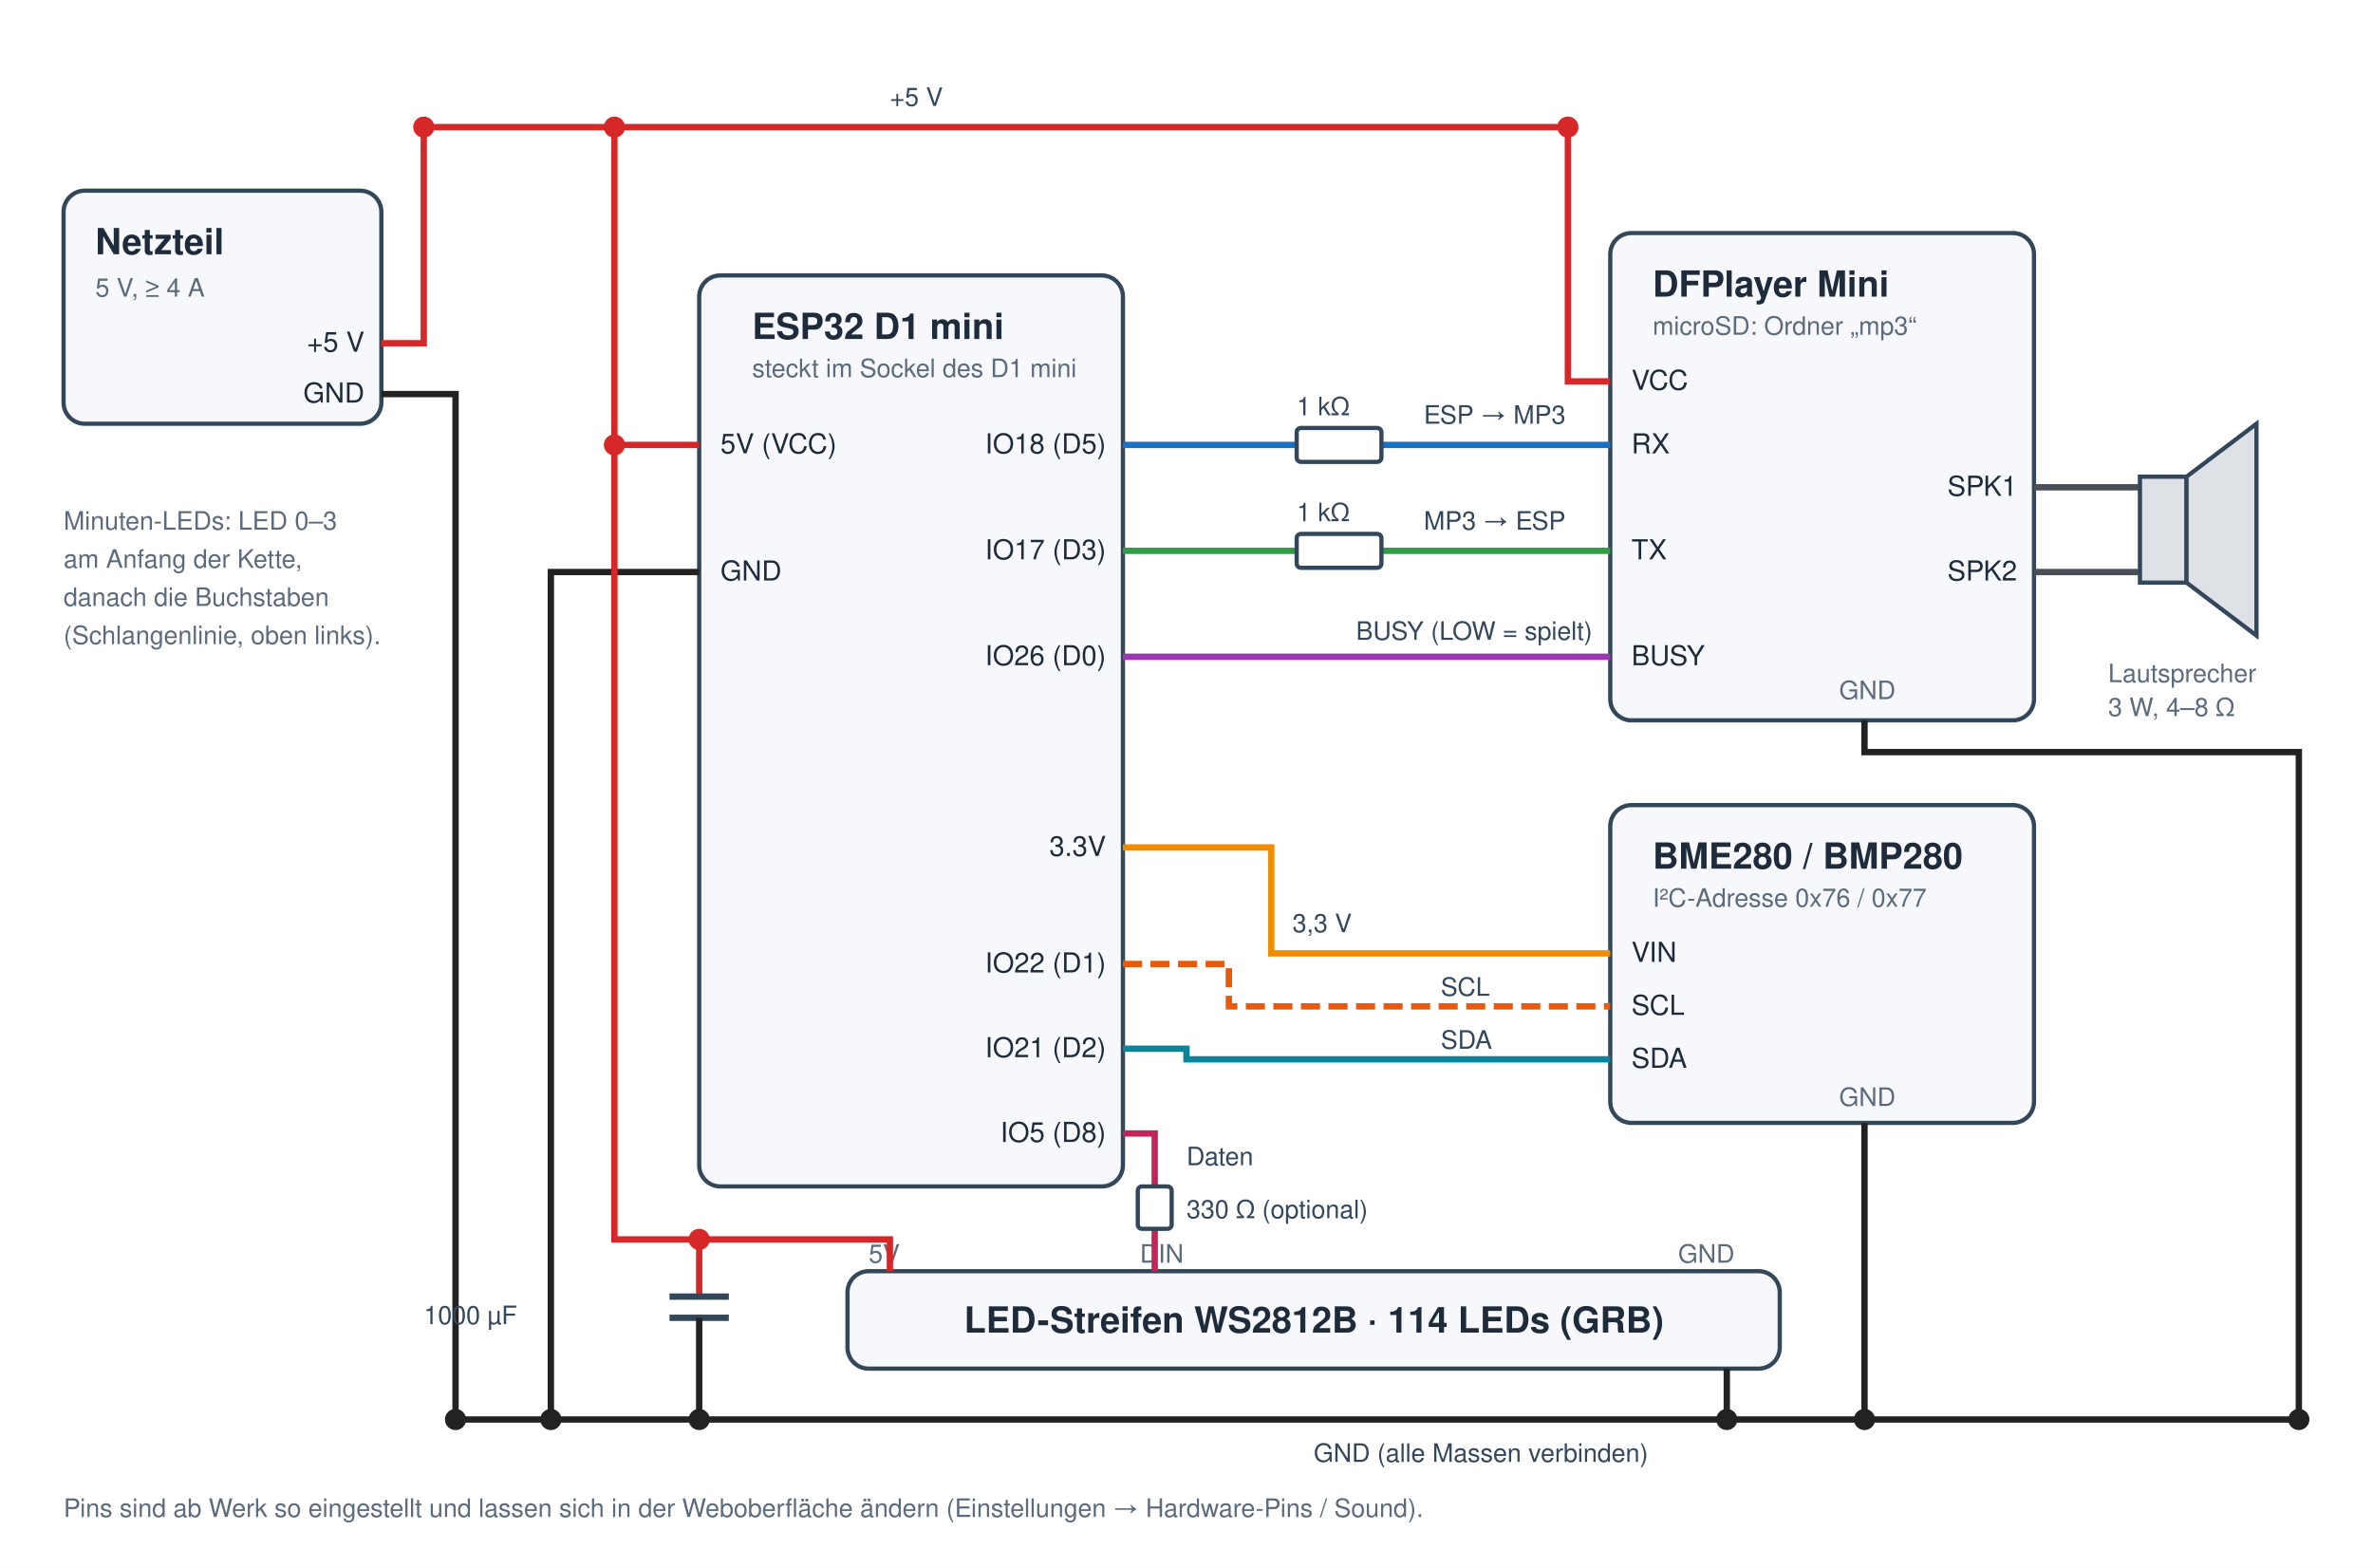
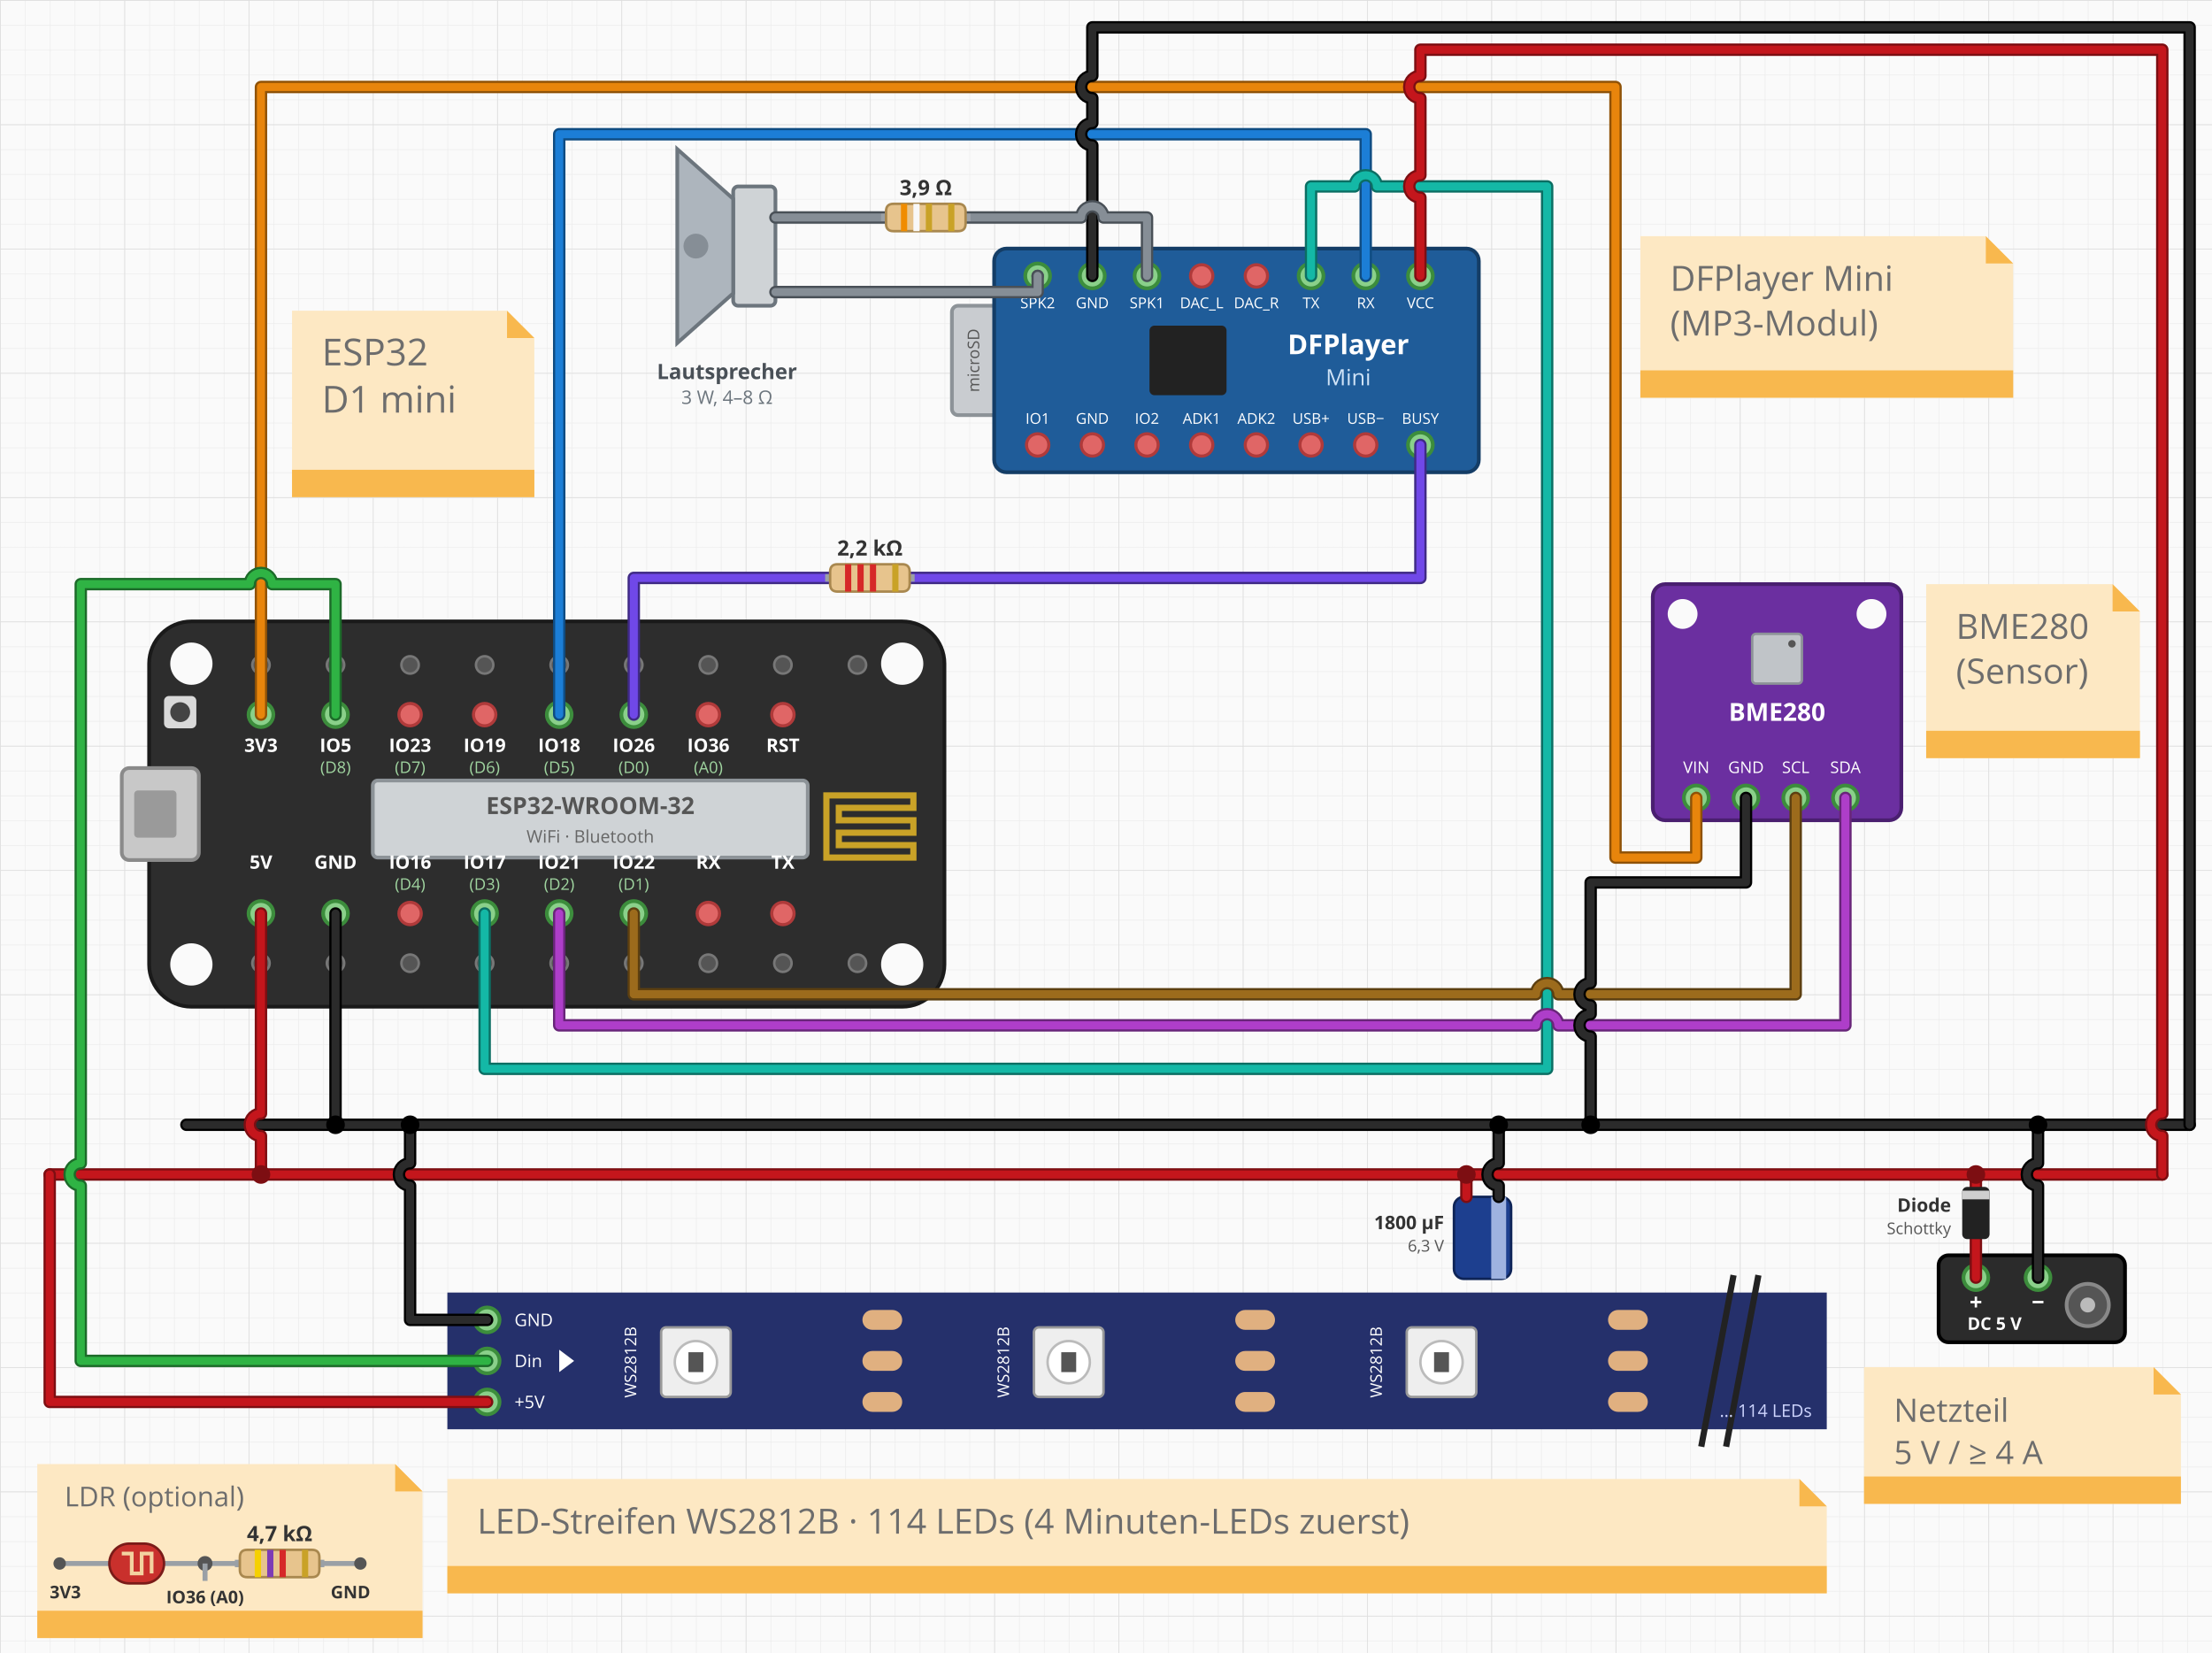
- <svg xmlns="http://www.w3.org/2000/svg" viewBox="0 0 1120 740" width="1120" height="740" font-family="Helvetica, Arial, sans-serif">
+ <svg xmlns="http://www.w3.org/2000/svg" width="1780" height="1330" viewBox="0 0 1780 1330">
  <defs>
-     <style>
-       .box { fill: #f6f8fb; stroke: #33475b; stroke-width: 2; rx: 10; }
-       .title { font-size: 17px; font-weight: bold; fill: #1d2b3a; }
-       .sub { font-size: 12px; fill: #5b6b7c; }
-       .pin { font-size: 13px; fill: #1d2b3a; }
-       .pinR { font-size: 13px; fill: #1d2b3a; text-anchor: end; }
-       .lbl { font-size: 12px; fill: #33475b; }
-       .w5v { stroke: #d62828; stroke-width: 3; fill: none; }
-       .w3v { stroke: #f08c00; stroke-width: 3; fill: none; }
-       .wgnd { stroke: #222; stroke-width: 3; fill: none; }
-       .wtx { stroke: #1971c2; stroke-width: 3; fill: none; }
-       .wrx { stroke: #2f9e44; stroke-width: 3; fill: none; }
-       .wbusy { stroke: #9c36b5; stroke-width: 3; fill: none; }
-       .wscl { stroke: #e8590c; stroke-width: 3; fill: none; stroke-dasharray: 9 4; }
-       .wsda { stroke: #0c8599; stroke-width: 3; fill: none; }
-       .wled { stroke: #c2255c; stroke-width: 3; fill: none; }
-       .wspk { stroke: #495057; stroke-width: 3; fill: none; }
-       .res { fill: #fff; stroke: #33475b; stroke-width: 2; }
-       .dot { fill: #222; }
-       .dot5 { fill: #d62828; }
-     </style>
+     <pattern id="g" width="20" height="20" patternUnits="userSpaceOnUse">
+       <path d="M20 0H0V20" fill="none" stroke="#ececec" stroke-width="1" />
+     </pattern>
+     <pattern id="G" width="100" height="100" patternUnits="userSpaceOnUse">
+       <rect width="100" height="100" fill="url(#g)" />
+       <path d="M100 0H0V100" fill="none" stroke="#dedede" stroke-width="1.2" />
+     </pattern>
  </defs>
-   <rect x="0" y="0" width="1120" height="740" fill="#ffffff" />
-   <path class="w5v" d="M200 60 H740" />
-   <text class="lbl" x="420" y="50" fill="#d62828">+5 V</text>
-   <path class="wgnd" d="M215 670 H1085" />
-   <text class="lbl" x="620" y="690">GND (alle Massen verbinden)</text>
-   <rect class="box" x="30" y="90" width="150" height="110" />
-   <text class="title" x="45" y="120">Netzteil</text>
-   <text class="sub" x="45" y="140">5 V, ≥ 4 A</text>
-   <text class="pinR" x="172" y="166">+5 V</text>
-   <text class="pinR" x="172" y="190">GND</text>
-   <path class="w5v" d="M180 162 H200 V60" />
-   <path class="wgnd" d="M180 186 H215 V670" />
-   <circle class="dot5" cx="200" cy="60" r="5" />
-   <circle class="dot" cx="215" cy="670" r="5" />
-   <rect class="box" x="330" y="130" width="200" height="430" />
-   <text class="title" x="355" y="160">ESP32 D1 mini</text>
-   <text class="sub" x="355" y="178">steckt im Sockel des D1 mini</text>
-   <text class="pin" x="340" y="214">5V (VCC)</text>
-   <text class="pin" x="340" y="274">GND</text>
-   <text class="pinR" x="522" y="214">IO18 (D5)</text>
-   <text class="pinR" x="522" y="264">IO17 (D3)</text>
-   <text class="pinR" x="522" y="314">IO26 (D0)</text>
-   <text class="pinR" x="522" y="404">3.3V</text>
-   <text class="pinR" x="522" y="459">IO22 (D1)</text>
-   <text class="pinR" x="522" y="499">IO21 (D2)</text>
-   <text class="pinR" x="522" y="539">IO5 (D8)</text>
-   <path class="w5v" d="M330 210 H290 V60" />
-   <circle class="dot5" cx="290" cy="60" r="5" />
-   <path class="wgnd" d="M330 270 H260 V670" />
-   <circle class="dot" cx="260" cy="670" r="5" />
-   <rect class="box" x="760" y="110" width="200" height="230" />
-   <text class="title" x="780" y="140">DFPlayer Mini</text>
-   <text class="sub" x="780" y="158">microSD: Ordner „mp3“</text>
-   <text class="pin" x="770" y="184">VCC</text>
-   <text class="pin" x="770" y="214">RX</text>
-   <text class="pin" x="770" y="264">TX</text>
-   <text class="pin" x="770" y="314">BUSY</text>
-   <text class="pinR" x="952" y="234">SPK1</text>
-   <text class="pinR" x="952" y="274">SPK2</text>
-   <text class="sub" x="868" y="330">GND</text>
-   <path class="w5v" d="M760 180 H740 V60" />
-   <circle class="dot5" cx="740" cy="60" r="5" />
-   <path class="wgnd" d="M880 340 V355 H1085 V670" />
-   <circle class="dot" cx="1085" cy="670" r="5" />
-   <path class="wtx" d="M530 210 H612 M652 210 H760" />
-   <rect class="res" x="612" y="202" width="40" height="16" rx="2" />
-   <text class="lbl" x="612" y="196">1 kΩ</text>
-   <text class="lbl" x="672" y="200" fill="#1971c2">ESP → MP3</text>
-   <path class="wrx" d="M760 260 H652 M612 260 H530" />
-   <rect class="res" x="612" y="252" width="40" height="16" rx="2" />
-   <text class="lbl" x="612" y="246">1 kΩ</text>
-   <text class="lbl" x="672" y="250" fill="#2f9e44">MP3 → ESP</text>
-   <path class="wbusy" d="M760 310 H530" />
-   <text class="lbl" x="640" y="302" fill="#9c36b5">BUSY (LOW = spielt)</text>
-   <path class="wspk" d="M960 230 H1010 M960 270 H1010" />
-   <rect x="1010" y="225" width="22" height="50" fill="#dee2e6" stroke="#33475b" stroke-width="2" />
-   <path d="M1032 225 L1065 200 V300 L1032 275 Z" fill="#dee2e6" stroke="#33475b" stroke-width="2" />
-   <text class="sub" x="995" y="322">Lautsprecher</text>
-   <text class="sub" x="995" y="338">3 W, 4–8 Ω</text>
-   <rect class="box" x="760" y="380" width="200" height="150" />
-   <text class="title" x="780" y="410">BME280 / BMP280</text>
-   <text class="sub" x="780" y="428">I²C-Adresse 0x76 / 0x77</text>
-   <text class="pin" x="770" y="454">VIN</text>
-   <text class="pin" x="770" y="479">SCL</text>
-   <text class="pin" x="770" y="504">SDA</text>
-   <text class="sub" x="868" y="522">GND</text>
-   <path class="w3v" d="M530 400 H600 V450 H760" />
-   <text class="lbl" x="610" y="440" fill="#f08c00">3,3 V</text>
-   <path class="wscl" d="M530 455 H580 V475 H760" />
-   <text class="lbl" x="680" y="470" fill="#e8590c">SCL</text>
-   <path class="wsda" d="M530 495 H560 V500 H760" />
-   <text class="lbl" x="680" y="495" fill="#0c8599">SDA</text>
-   <path class="wgnd" d="M880 530 V670" />
-   <circle class="dot" cx="880" cy="670" r="5" />
-   <rect class="box" x="400" y="600" width="440" height="46" />
-   <text class="title" x="455" y="629">LED-Streifen WS2812B · 114 LEDs (GRB)</text>
-   <text class="sub" x="410" y="596">5V</text>
-   <text class="sub" x="538" y="596">DIN</text>
-   <text class="sub" x="792" y="596">GND</text>
-   <path class="w5v" d="M290 210 V585 H420 V600" />
-   <circle class="dot5" cx="290" cy="210" r="5" />
-   <path class="wled" d="M530 535 H545 V560 M545 580 V600" />
-   <rect class="res" x="537" y="560" width="16" height="20" rx="2" />
-   <text class="lbl" x="560" y="575" fill="#c2255c">330 Ω (optional)</text>
-   <text class="lbl" x="560" y="550" fill="#c2255c">Daten</text>
-   <path class="wgnd" d="M815 646 V670" />
-   <circle class="dot" cx="815" cy="670" r="5" />
-   <path class="w5v" d="M330 585 V612" />
-   <path d="M316 612 H344 M316 622 H344" stroke="#33475b" stroke-width="3" />
-   <path class="wgnd" d="M330 622 V670" />
-   <circle class="dot5" cx="330" cy="585" r="5" />
-   <circle class="dot" cx="330" cy="670" r="5" />
-   <text class="lbl" x="200" y="625">1000 µF</text>
-   <text class="sub" x="30" y="250">Minuten-LEDs: LED 0–3</text>
-   <text class="sub" x="30" y="268">am Anfang der Kette,</text>
-   <text class="sub" x="30" y="286">danach die Buchstaben</text>
-   <text class="sub" x="30" y="304">(Schlangenlinie, oben links).</text>
-   <text class="sub" x="30" y="716">Pins sind ab Werk so eingestellt und lassen sich in der Weboberfläche ändern (Einstellungen → Hardware-Pins / Sound).</text>
+   <rect width="1780" height="1330" fill="#fafafa" />
+   <rect width="1780" height="1330" fill="url(#G)" />
+   <path d="M235 250 H408 L430 272 V400 H235 Z" fill="#fde8c3" />
+   <rect x="235" y="378" width="195" height="22" fill="#f8b84e" />
+   <path d="M408 250 V272 H430 Z" fill="#f8b84e" />
+   <text x="259" y="294" font-family="'Droid Sans', 'Open Sans', 'Segoe UI', Helvetica, Arial, sans-serif" font-size="30" fill="#6d6d6d" text-anchor="start" font-weight="normal">ESP32</text>
+   <text x="259" y="332" font-family="'Droid Sans', 'Open Sans', 'Segoe UI', Helvetica, Arial, sans-serif" font-size="30" fill="#6d6d6d" text-anchor="start" font-weight="normal">D1 mini</text>
+   <path d="M1320 190 H1598 L1620 212 V320 H1320 Z" fill="#fde8c3" />
+   <rect x="1320" y="298" width="300" height="22" fill="#f8b84e" />
+   <path d="M1598 190 V212 H1620 Z" fill="#f8b84e" />
+   <text x="1344" y="234" font-family="'Droid Sans', 'Open Sans', 'Segoe UI', Helvetica, Arial, sans-serif" font-size="28" fill="#6d6d6d" text-anchor="start" font-weight="normal">DFPlayer Mini</text>
+   <text x="1344" y="270" font-family="'Droid Sans', 'Open Sans', 'Segoe UI', Helvetica, Arial, sans-serif" font-size="28" fill="#6d6d6d" text-anchor="start" font-weight="normal">(MP3-Modul)</text>
+   <path d="M1550 470 H1700 L1722 492 V610 H1550 Z" fill="#fde8c3" />
+   <rect x="1550" y="588" width="172" height="22" fill="#f8b84e" />
+   <path d="M1700 470 V492 H1722 Z" fill="#f8b84e" />
+   <text x="1574" y="514" font-family="'Droid Sans', 'Open Sans', 'Segoe UI', Helvetica, Arial, sans-serif" font-size="28" fill="#6d6d6d" text-anchor="start" font-weight="normal">BME280</text>
+   <text x="1574" y="550" font-family="'Droid Sans', 'Open Sans', 'Segoe UI', Helvetica, Arial, sans-serif" font-size="28" fill="#6d6d6d" text-anchor="start" font-weight="normal">(Sensor)</text>
+   <path d="M360 1190 H1448 L1470 1212 V1282 H360 Z" fill="#fde8c3" />
+   <rect x="360" y="1260" width="1110" height="22" fill="#f8b84e" />
+   <path d="M1448 1190 V1212 H1470 Z" fill="#f8b84e" />
+   <text x="384" y="1234" font-family="'Droid Sans', 'Open Sans', 'Segoe UI', Helvetica, Arial, sans-serif" font-size="28" fill="#6d6d6d" text-anchor="start" font-weight="normal">LED-Streifen WS2812B · 114 LEDs (4 Minuten-LEDs zuerst)</text>
+   <path d="M1500 1100 H1733 L1755 1122 V1210 H1500 Z" fill="#fde8c3" />
+   <rect x="1500" y="1188" width="255" height="22" fill="#f8b84e" />
+   <path d="M1733 1100 V1122 H1755 Z" fill="#f8b84e" />
+   <text x="1524" y="1144" font-family="'Droid Sans', 'Open Sans', 'Segoe UI', Helvetica, Arial, sans-serif" font-size="26" fill="#6d6d6d" text-anchor="start" font-weight="normal">Netzteil</text>
+   <text x="1524" y="1178" font-family="'Droid Sans', 'Open Sans', 'Segoe UI', Helvetica, Arial, sans-serif" font-size="26" fill="#6d6d6d" text-anchor="start" font-weight="normal">5 V / ≥ 4 A</text>
+   <rect x="120" y="500" width="640" height="310" rx="34" fill="#2d2d2d" stroke="#1a1a1a" stroke-width="3" />
+   <circle cx="154" cy="534" r="17" fill="#fafafa" />
+   <circle cx="154" cy="776" r="17" fill="#fafafa" />
+   <circle cx="726" cy="534" r="17" fill="#fafafa" />
+   <circle cx="726" cy="776" r="17" fill="#fafafa" />
+   <rect x="98" y="618" width="62" height="74" rx="6" fill="#c8c8c8" stroke="#8a8a8a" stroke-width="3" />
+   <rect x="108" y="636" width="34" height="38" rx="3" fill="#9a9a9a" />
+   <rect x="132" y="560" width="26" height="26" rx="4" fill="#d9d9d9" />
+   <circle cx="145" cy="573" r="8" fill="#444" />
+   <rect x="300" y="628" width="350" height="62" rx="4" fill="#cfd3d6" stroke="#8d9398" stroke-width="3" />
+   <text x="475" y="655" font-family="'Droid Sans', 'Open Sans', 'Segoe UI', Helvetica, Arial, sans-serif" font-size="19" fill="#555" text-anchor="middle" font-weight="bold">ESP32-WROOM-32</text>
+   <text x="475" y="678" font-family="'Droid Sans', 'Open Sans', 'Segoe UI', Helvetica, Arial, sans-serif" font-size="14" fill="#666" text-anchor="middle" font-weight="normal">WiFi · Bluetooth</text>
+   <path d="M665 640 h70 v10 h-60 v10 h60 v10 h-60 v10 h60 v10 h-70 z" fill="none" stroke="#c9a227" stroke-width="5" />
+   <circle cx="210" cy="535" r="7" fill="#555" stroke="#777" stroke-width="2" />
+   <circle cx="210" cy="775" r="7" fill="#555" stroke="#777" stroke-width="2" />
+   <circle cx="270" cy="535" r="7" fill="#555" stroke="#777" stroke-width="2" />
+   <circle cx="270" cy="775" r="7" fill="#555" stroke="#777" stroke-width="2" />
+   <circle cx="330" cy="535" r="7" fill="#555" stroke="#777" stroke-width="2" />
+   <circle cx="330" cy="775" r="7" fill="#555" stroke="#777" stroke-width="2" />
+   <circle cx="390" cy="535" r="7" fill="#555" stroke="#777" stroke-width="2" />
+   <circle cx="390" cy="775" r="7" fill="#555" stroke="#777" stroke-width="2" />
+   <circle cx="450" cy="535" r="7" fill="#555" stroke="#777" stroke-width="2" />
+   <circle cx="450" cy="775" r="7" fill="#555" stroke="#777" stroke-width="2" />
+   <circle cx="510" cy="535" r="7" fill="#555" stroke="#777" stroke-width="2" />
+   <circle cx="510" cy="775" r="7" fill="#555" stroke="#777" stroke-width="2" />
+   <circle cx="570" cy="535" r="7" fill="#555" stroke="#777" stroke-width="2" />
+   <circle cx="570" cy="775" r="7" fill="#555" stroke="#777" stroke-width="2" />
+   <circle cx="630" cy="535" r="7" fill="#555" stroke="#777" stroke-width="2" />
+   <circle cx="630" cy="775" r="7" fill="#555" stroke="#777" stroke-width="2" />
+   <circle cx="690" cy="535" r="7" fill="#555" stroke="#777" stroke-width="2" />
+   <circle cx="690" cy="775" r="7" fill="#555" stroke="#777" stroke-width="2" />
+   <circle cx="210" cy="575" r="10" fill="#8ad08a" stroke="#3c8d3c" stroke-width="3" />
+   <circle cx="270" cy="575" r="10" fill="#8ad08a" stroke="#3c8d3c" stroke-width="3" />
+   <circle cx="330" cy="575" r="9" fill="#e06666" stroke="#b03a3a" stroke-width="2.5" />
+   <circle cx="390" cy="575" r="9" fill="#e06666" stroke="#b03a3a" stroke-width="2.5" />
+   <circle cx="450" cy="575" r="10" fill="#8ad08a" stroke="#3c8d3c" stroke-width="3" />
+   <circle cx="510" cy="575" r="10" fill="#8ad08a" stroke="#3c8d3c" stroke-width="3" />
+   <circle cx="570" cy="575" r="9" fill="#e06666" stroke="#b03a3a" stroke-width="2.5" />
+   <circle cx="630" cy="575" r="9" fill="#e06666" stroke="#b03a3a" stroke-width="2.5" />
+   <circle cx="210" cy="735" r="10" fill="#8ad08a" stroke="#3c8d3c" stroke-width="3" />
+   <circle cx="270" cy="735" r="10" fill="#8ad08a" stroke="#3c8d3c" stroke-width="3" />
+   <circle cx="330" cy="735" r="9" fill="#e06666" stroke="#b03a3a" stroke-width="2.5" />
+   <circle cx="390" cy="735" r="10" fill="#8ad08a" stroke="#3c8d3c" stroke-width="3" />
+   <circle cx="450" cy="735" r="10" fill="#8ad08a" stroke="#3c8d3c" stroke-width="3" />
+   <circle cx="510" cy="735" r="10" fill="#8ad08a" stroke="#3c8d3c" stroke-width="3" />
+   <circle cx="570" cy="735" r="9" fill="#e06666" stroke="#b03a3a" stroke-width="2.5" />
+   <circle cx="630" cy="735" r="9" fill="#e06666" stroke="#b03a3a" stroke-width="2.5" />
+   <text x="210" y="605" font-family="'Droid Sans', 'Open Sans', 'Segoe UI', Helvetica, Arial, sans-serif" font-size="15" fill="#ffffff" text-anchor="middle" font-weight="bold">3V3</text>
+   <text x="270" y="605" font-family="'Droid Sans', 'Open Sans', 'Segoe UI', Helvetica, Arial, sans-serif" font-size="15" fill="#ffffff" text-anchor="middle" font-weight="bold">IO5</text>
+   <text x="270" y="622" font-family="'Droid Sans', 'Open Sans', 'Segoe UI', Helvetica, Arial, sans-serif" font-size="13" fill="#9fd49f" text-anchor="middle" font-weight="normal">(D8)</text>
+   <text x="330" y="605" font-family="'Droid Sans', 'Open Sans', 'Segoe UI', Helvetica, Arial, sans-serif" font-size="15" fill="#ffffff" text-anchor="middle" font-weight="bold">IO23</text>
+   <text x="330" y="622" font-family="'Droid Sans', 'Open Sans', 'Segoe UI', Helvetica, Arial, sans-serif" font-size="13" fill="#9fd49f" text-anchor="middle" font-weight="normal">(D7)</text>
+   <text x="390" y="605" font-family="'Droid Sans', 'Open Sans', 'Segoe UI', Helvetica, Arial, sans-serif" font-size="15" fill="#ffffff" text-anchor="middle" font-weight="bold">IO19</text>
+   <text x="390" y="622" font-family="'Droid Sans', 'Open Sans', 'Segoe UI', Helvetica, Arial, sans-serif" font-size="13" fill="#9fd49f" text-anchor="middle" font-weight="normal">(D6)</text>
+   <text x="450" y="605" font-family="'Droid Sans', 'Open Sans', 'Segoe UI', Helvetica, Arial, sans-serif" font-size="15" fill="#ffffff" text-anchor="middle" font-weight="bold">IO18</text>
+   <text x="450" y="622" font-family="'Droid Sans', 'Open Sans', 'Segoe UI', Helvetica, Arial, sans-serif" font-size="13" fill="#9fd49f" text-anchor="middle" font-weight="normal">(D5)</text>
+   <text x="510" y="605" font-family="'Droid Sans', 'Open Sans', 'Segoe UI', Helvetica, Arial, sans-serif" font-size="15" fill="#ffffff" text-anchor="middle" font-weight="bold">IO26</text>
+   <text x="510" y="622" font-family="'Droid Sans', 'Open Sans', 'Segoe UI', Helvetica, Arial, sans-serif" font-size="13" fill="#9fd49f" text-anchor="middle" font-weight="normal">(D0)</text>
+   <text x="570" y="605" font-family="'Droid Sans', 'Open Sans', 'Segoe UI', Helvetica, Arial, sans-serif" font-size="15" fill="#ffffff" text-anchor="middle" font-weight="bold">IO36</text>
+   <text x="570" y="622" font-family="'Droid Sans', 'Open Sans', 'Segoe UI', Helvetica, Arial, sans-serif" font-size="13" fill="#9fd49f" text-anchor="middle" font-weight="normal">(A0)</text>
+   <text x="630" y="605" font-family="'Droid Sans', 'Open Sans', 'Segoe UI', Helvetica, Arial, sans-serif" font-size="15" fill="#ffffff" text-anchor="middle" font-weight="bold">RST</text>
+   <text x="210" y="699" font-family="'Droid Sans', 'Open Sans', 'Segoe UI', Helvetica, Arial, sans-serif" font-size="15" fill="#ffffff" text-anchor="middle" font-weight="bold">5V</text>
+   <text x="270" y="699" font-family="'Droid Sans', 'Open Sans', 'Segoe UI', Helvetica, Arial, sans-serif" font-size="15" fill="#ffffff" text-anchor="middle" font-weight="bold">GND</text>
+   <text x="330" y="699" font-family="'Droid Sans', 'Open Sans', 'Segoe UI', Helvetica, Arial, sans-serif" font-size="15" fill="#ffffff" text-anchor="middle" font-weight="bold">IO16</text>
+   <text x="330" y="716" font-family="'Droid Sans', 'Open Sans', 'Segoe UI', Helvetica, Arial, sans-serif" font-size="13" fill="#9fd49f" text-anchor="middle" font-weight="normal">(D4)</text>
+   <text x="390" y="699" font-family="'Droid Sans', 'Open Sans', 'Segoe UI', Helvetica, Arial, sans-serif" font-size="15" fill="#ffffff" text-anchor="middle" font-weight="bold">IO17</text>
+   <text x="390" y="716" font-family="'Droid Sans', 'Open Sans', 'Segoe UI', Helvetica, Arial, sans-serif" font-size="13" fill="#9fd49f" text-anchor="middle" font-weight="normal">(D3)</text>
+   <text x="450" y="699" font-family="'Droid Sans', 'Open Sans', 'Segoe UI', Helvetica, Arial, sans-serif" font-size="15" fill="#ffffff" text-anchor="middle" font-weight="bold">IO21</text>
+   <text x="450" y="716" font-family="'Droid Sans', 'Open Sans', 'Segoe UI', Helvetica, Arial, sans-serif" font-size="13" fill="#9fd49f" text-anchor="middle" font-weight="normal">(D2)</text>
+   <text x="510" y="699" font-family="'Droid Sans', 'Open Sans', 'Segoe UI', Helvetica, Arial, sans-serif" font-size="15" fill="#ffffff" text-anchor="middle" font-weight="bold">IO22</text>
+   <text x="510" y="716" font-family="'Droid Sans', 'Open Sans', 'Segoe UI', Helvetica, Arial, sans-serif" font-size="13" fill="#9fd49f" text-anchor="middle" font-weight="normal">(D1)</text>
+   <text x="570" y="699" font-family="'Droid Sans', 'Open Sans', 'Segoe UI', Helvetica, Arial, sans-serif" font-size="15" fill="#ffffff" text-anchor="middle" font-weight="bold">RX</text>
+   <text x="630" y="699" font-family="'Droid Sans', 'Open Sans', 'Segoe UI', Helvetica, Arial, sans-serif" font-size="15" fill="#ffffff" text-anchor="middle" font-weight="bold">TX</text>
+   <rect x="766" y="246" width="44" height="88" rx="5" fill="#c9ccd0" stroke="#8d9398" stroke-width="3" />
+   <text x="788" y="290" font-family="'Droid Sans', 'Open Sans', 'Segoe UI', Helvetica, Arial, sans-serif" font-size="13" fill="#555" text-anchor="middle" font-weight="normal" transform="rotate(-90 788 290)">microSD</text>
+   <rect x="800" y="200" width="390" height="180" rx="10" fill="#1f5c99" stroke="#143d66" stroke-width="3" />
+   <rect x="925" y="262" width="62" height="56" rx="4" fill="#222" />
+   <text x="1085" y="285" font-family="'Droid Sans', 'Open Sans', 'Segoe UI', Helvetica, Arial, sans-serif" font-size="22" fill="#ffffff" text-anchor="middle" font-weight="bold">DFPlayer</text>
+   <text x="1085" y="310" font-family="'Droid Sans', 'Open Sans', 'Segoe UI', Helvetica, Arial, sans-serif" font-size="18" fill="#cfe3f7" text-anchor="middle" font-weight="normal">Mini</text>
+   <circle cx="835" cy="222" r="10" fill="#8ad08a" stroke="#3c8d3c" stroke-width="3" />
+   <circle cx="879" cy="222" r="10" fill="#8ad08a" stroke="#3c8d3c" stroke-width="3" />
+   <circle cx="923" cy="222" r="10" fill="#8ad08a" stroke="#3c8d3c" stroke-width="3" />
+   <circle cx="967" cy="222" r="9" fill="#e06666" stroke="#b03a3a" stroke-width="2.5" />
+   <circle cx="1011" cy="222" r="9" fill="#e06666" stroke="#b03a3a" stroke-width="2.5" />
+   <circle cx="1055" cy="222" r="10" fill="#8ad08a" stroke="#3c8d3c" stroke-width="3" />
+   <circle cx="1099" cy="222" r="10" fill="#8ad08a" stroke="#3c8d3c" stroke-width="3" />
+   <circle cx="1143" cy="222" r="10" fill="#8ad08a" stroke="#3c8d3c" stroke-width="3" />
+   <circle cx="835" cy="358" r="9" fill="#e06666" stroke="#b03a3a" stroke-width="2.5" />
+   <circle cx="879" cy="358" r="9" fill="#e06666" stroke="#b03a3a" stroke-width="2.5" />
+   <circle cx="923" cy="358" r="9" fill="#e06666" stroke="#b03a3a" stroke-width="2.5" />
+   <circle cx="967" cy="358" r="9" fill="#e06666" stroke="#b03a3a" stroke-width="2.5" />
+   <circle cx="1011" cy="358" r="9" fill="#e06666" stroke="#b03a3a" stroke-width="2.5" />
+   <circle cx="1055" cy="358" r="9" fill="#e06666" stroke="#b03a3a" stroke-width="2.5" />
+   <circle cx="1099" cy="358" r="9" fill="#e06666" stroke="#b03a3a" stroke-width="2.5" />
+   <circle cx="1143" cy="358" r="10" fill="#8ad08a" stroke="#3c8d3c" stroke-width="3" />
+   <text x="835" y="248" font-family="'Droid Sans', 'Open Sans', 'Segoe UI', Helvetica, Arial, sans-serif" font-size="12" fill="#ffffff" text-anchor="middle" font-weight="normal">SPK2</text>
+   <text x="879" y="248" font-family="'Droid Sans', 'Open Sans', 'Segoe UI', Helvetica, Arial, sans-serif" font-size="12" fill="#ffffff" text-anchor="middle" font-weight="normal">GND</text>
+   <text x="923" y="248" font-family="'Droid Sans', 'Open Sans', 'Segoe UI', Helvetica, Arial, sans-serif" font-size="12" fill="#ffffff" text-anchor="middle" font-weight="normal">SPK1</text>
+   <text x="967" y="248" font-family="'Droid Sans', 'Open Sans', 'Segoe UI', Helvetica, Arial, sans-serif" font-size="12" fill="#ffffff" text-anchor="middle" font-weight="normal">DAC_L</text>
+   <text x="1011" y="248" font-family="'Droid Sans', 'Open Sans', 'Segoe UI', Helvetica, Arial, sans-serif" font-size="12" fill="#ffffff" text-anchor="middle" font-weight="normal">DAC_R</text>
+   <text x="1055" y="248" font-family="'Droid Sans', 'Open Sans', 'Segoe UI', Helvetica, Arial, sans-serif" font-size="12" fill="#ffffff" text-anchor="middle" font-weight="normal">TX</text>
+   <text x="1099" y="248" font-family="'Droid Sans', 'Open Sans', 'Segoe UI', Helvetica, Arial, sans-serif" font-size="12" fill="#ffffff" text-anchor="middle" font-weight="normal">RX</text>
+   <text x="1143" y="248" font-family="'Droid Sans', 'Open Sans', 'Segoe UI', Helvetica, Arial, sans-serif" font-size="12" fill="#ffffff" text-anchor="middle" font-weight="normal">VCC</text>
+   <text x="835" y="341" font-family="'Droid Sans', 'Open Sans', 'Segoe UI', Helvetica, Arial, sans-serif" font-size="12" fill="#ffffff" text-anchor="middle" font-weight="normal">IO1</text>
+   <text x="879" y="341" font-family="'Droid Sans', 'Open Sans', 'Segoe UI', Helvetica, Arial, sans-serif" font-size="12" fill="#ffffff" text-anchor="middle" font-weight="normal">GND</text>
+   <text x="923" y="341" font-family="'Droid Sans', 'Open Sans', 'Segoe UI', Helvetica, Arial, sans-serif" font-size="12" fill="#ffffff" text-anchor="middle" font-weight="normal">IO2</text>
+   <text x="967" y="341" font-family="'Droid Sans', 'Open Sans', 'Segoe UI', Helvetica, Arial, sans-serif" font-size="12" fill="#ffffff" text-anchor="middle" font-weight="normal">ADK1</text>
+   <text x="1011" y="341" font-family="'Droid Sans', 'Open Sans', 'Segoe UI', Helvetica, Arial, sans-serif" font-size="12" fill="#ffffff" text-anchor="middle" font-weight="normal">ADK2</text>
+   <text x="1055" y="341" font-family="'Droid Sans', 'Open Sans', 'Segoe UI', Helvetica, Arial, sans-serif" font-size="12" fill="#ffffff" text-anchor="middle" font-weight="normal">USB+</text>
+   <text x="1099" y="341" font-family="'Droid Sans', 'Open Sans', 'Segoe UI', Helvetica, Arial, sans-serif" font-size="12" fill="#ffffff" text-anchor="middle" font-weight="normal">USB−</text>
+   <text x="1143" y="341" font-family="'Droid Sans', 'Open Sans', 'Segoe UI', Helvetica, Arial, sans-serif" font-size="12" fill="#ffffff" text-anchor="middle" font-weight="normal">BUSY</text>
+   <rect x="1330" y="470" width="200" height="190" rx="10" fill="#6b2fa0" stroke="#4a1f70" stroke-width="3" />
+   <circle cx="1354" cy="494" r="12" fill="#fafafa" />
+   <circle cx="1506" cy="494" r="12" fill="#fafafa" />
+   <rect x="1410" y="510" width="40" height="40" rx="3" fill="#c0c4c8" stroke="#8d9398" stroke-width="2" />
+   <circle cx="1442" cy="518" r="3" fill="#555" />
+   <text x="1430" y="580" font-family="'Droid Sans', 'Open Sans', 'Segoe UI', Helvetica, Arial, sans-serif" font-size="20" fill="#ffffff" text-anchor="middle" font-weight="bold">BME280</text>
+   <circle cx="1365" cy="642" r="10" fill="#8ad08a" stroke="#3c8d3c" stroke-width="3" />
+   <text x="1365" y="622" font-family="'Droid Sans', 'Open Sans', 'Segoe UI', Helvetica, Arial, sans-serif" font-size="13" fill="#ffffff" text-anchor="middle" font-weight="normal">VIN</text>
+   <circle cx="1405" cy="642" r="10" fill="#8ad08a" stroke="#3c8d3c" stroke-width="3" />
+   <text x="1405" y="622" font-family="'Droid Sans', 'Open Sans', 'Segoe UI', Helvetica, Arial, sans-serif" font-size="13" fill="#ffffff" text-anchor="middle" font-weight="normal">GND</text>
+   <circle cx="1445" cy="642" r="10" fill="#8ad08a" stroke="#3c8d3c" stroke-width="3" />
+   <text x="1445" y="622" font-family="'Droid Sans', 'Open Sans', 'Segoe UI', Helvetica, Arial, sans-serif" font-size="13" fill="#ffffff" text-anchor="middle" font-weight="normal">SCL</text>
+   <circle cx="1485" cy="642" r="10" fill="#8ad08a" stroke="#3c8d3c" stroke-width="3" />
+   <text x="1485" y="622" font-family="'Droid Sans', 'Open Sans', 'Segoe UI', Helvetica, Arial, sans-serif" font-size="13" fill="#ffffff" text-anchor="middle" font-weight="normal">SDA</text>
+   <rect x="590" y="150" width="34" height="96" rx="4" fill="#cfd3d6" stroke="#6c757d" stroke-width="3" />
+   <path d="M590 160 L545 120 V276 L590 236 Z" fill="#adb5bd" stroke="#6c757d" stroke-width="3" />
+   <circle cx="560" cy="198" r="10" fill="#868e96" />
+   <text x="585" y="305" font-family="'Droid Sans', 'Open Sans', 'Segoe UI', Helvetica, Arial, sans-serif" font-size="17" fill="#495057" text-anchor="middle" font-weight="bold">Lautsprecher</text>
+   <text x="585" y="325" font-family="'Droid Sans', 'Open Sans', 'Segoe UI', Helvetica, Arial, sans-serif" font-size="15" fill="#6c757d" text-anchor="middle" font-weight="normal">3 W, 4–8 Ω</text>
+   <rect x="360" y="1040" width="1110" height="110" fill="#25306b" />
+   <circle cx="392" cy="1062" r="10" fill="#8ad08a" stroke="#3c8d3c" stroke-width="3" />
+   <text x="414" y="1067" font-family="'Droid Sans', 'Open Sans', 'Segoe UI', Helvetica, Arial, sans-serif" font-size="14" fill="#ffffff" text-anchor="start" font-weight="normal">GND</text>
+   <circle cx="392" cy="1095" r="10" fill="#8ad08a" stroke="#3c8d3c" stroke-width="3" />
+   <text x="414" y="1100" font-family="'Droid Sans', 'Open Sans', 'Segoe UI', Helvetica, Arial, sans-serif" font-size="14" fill="#ffffff" text-anchor="start" font-weight="normal">Din</text>
+   <circle cx="392" cy="1128" r="10" fill="#8ad08a" stroke="#3c8d3c" stroke-width="3" />
+   <text x="414" y="1133" font-family="'Droid Sans', 'Open Sans', 'Segoe UI', Helvetica, Arial, sans-serif" font-size="14" fill="#ffffff" text-anchor="start" font-weight="normal">+5V</text>
+   <path d="M450 1086 l12 9 l-12 9 z" fill="#ffffff" />
+   <rect x="532" y="1068" width="56" height="56" rx="4" fill="#eeeeee" stroke="#999" stroke-width="2" />
+   <circle cx="560" cy="1096" r="17" fill="#ffffff" stroke="#bbb" stroke-width="2" />
+   <rect x="554" y="1088" width="12" height="16" fill="#555" />
+   <text x="512" y="1096" font-family="'Droid Sans', 'Open Sans', 'Segoe UI', Helvetica, Arial, sans-serif" font-size="13" fill="#ffffff" text-anchor="middle" font-weight="normal" transform="rotate(-90 512 1096)">WS2812B</text>
+   <rect x="832" y="1068" width="56" height="56" rx="4" fill="#eeeeee" stroke="#999" stroke-width="2" />
+   <circle cx="860" cy="1096" r="17" fill="#ffffff" stroke="#bbb" stroke-width="2" />
+   <rect x="854" y="1088" width="12" height="16" fill="#555" />
+   <text x="812" y="1096" font-family="'Droid Sans', 'Open Sans', 'Segoe UI', Helvetica, Arial, sans-serif" font-size="13" fill="#ffffff" text-anchor="middle" font-weight="normal" transform="rotate(-90 812 1096)">WS2812B</text>
+   <rect x="1132" y="1068" width="56" height="56" rx="4" fill="#eeeeee" stroke="#999" stroke-width="2" />
+   <circle cx="1160" cy="1096" r="17" fill="#ffffff" stroke="#bbb" stroke-width="2" />
+   <rect x="1154" y="1088" width="12" height="16" fill="#555" />
+   <text x="1112" y="1096" font-family="'Droid Sans', 'Open Sans', 'Segoe UI', Helvetica, Arial, sans-serif" font-size="13" fill="#ffffff" text-anchor="middle" font-weight="normal" transform="rotate(-90 1112 1096)">WS2812B</text>
+   <rect x="694" y="1054" width="32" height="16" rx="8" fill="#e0b080" />
+   <rect x="694" y="1087" width="32" height="16" rx="8" fill="#e0b080" />
+   <rect x="694" y="1120" width="32" height="16" rx="8" fill="#e0b080" />
+   <rect x="994" y="1054" width="32" height="16" rx="8" fill="#e0b080" />
+   <rect x="994" y="1087" width="32" height="16" rx="8" fill="#e0b080" />
+   <rect x="994" y="1120" width="32" height="16" rx="8" fill="#e0b080" />
+   <rect x="1294" y="1054" width="32" height="16" rx="8" fill="#e0b080" />
+   <rect x="1294" y="1087" width="32" height="16" rx="8" fill="#e0b080" />
+   <rect x="1294" y="1120" width="32" height="16" rx="8" fill="#e0b080" />
+   <path d="M1395 1026 l-26 138 M1415 1026 l-26 138" stroke="#222" stroke-width="5" />
+   <text x="1458" y="1140" font-family="'Droid Sans', 'Open Sans', 'Segoe UI', Helvetica, Arial, sans-serif" font-size="14" fill="#cfd6ff" text-anchor="end" font-weight="normal">… 114 LEDs</text>
+   <rect x="1560" y="1010" width="150" height="70" rx="8" fill="#2b2b2b" stroke="#000" stroke-width="3" />
+   <circle cx="1680" cy="1050" r="17" fill="#555" stroke="#888" stroke-width="3" />
+   <circle cx="1680" cy="1050" r="6" fill="#bbb" />
+   <text x="1605" y="1070" font-family="'Droid Sans', 'Open Sans', 'Segoe UI', Helvetica, Arial, sans-serif" font-size="14" fill="#ffffff" text-anchor="middle" font-weight="bold">DC 5 V</text>
+   <circle cx="1590" cy="1028" r="10" fill="#8ad08a" stroke="#3c8d3c" stroke-width="3" />
+   <circle cx="1640" cy="1028" r="10" fill="#8ad08a" stroke="#3c8d3c" stroke-width="3" />
+   <text x="1590" y="1054" font-family="'Droid Sans', 'Open Sans', 'Segoe UI', Helvetica, Arial, sans-serif" font-size="18" fill="#ffffff" text-anchor="middle" font-weight="bold">+</text>
+   <text x="1640" y="1054" font-family="'Droid Sans', 'Open Sans', 'Segoe UI', Helvetica, Arial, sans-serif" font-size="18" fill="#ffffff" text-anchor="middle" font-weight="bold">−</text>
+   <path d="M150 905 L1762 905" fill="none" stroke="#000000" stroke-width="10" stroke-linejoin="round" stroke-linecap="round" />
+   <path d="M150 905 L1762 905" fill="none" stroke="#2b2b2b" stroke-width="6.5" stroke-linejoin="round" stroke-linecap="round" />
+   <path d="M40 945 L1740 945" fill="none" stroke="#7d0e12" stroke-width="10" stroke-linejoin="round" stroke-linecap="round" />
+   <path d="M40 945 L1740 945" fill="none" stroke="#c4161c" stroke-width="6.5" stroke-linejoin="round" stroke-linecap="round" />
+   <path d="M1640 1028 L1640 954 A9 9 0 0 1 1640 936 L1640 905" fill="none" stroke="#000000" stroke-width="10" stroke-linejoin="round" stroke-linecap="round" />
+   <path d="M1640 1028 L1640 954 A9 9 0 0 1 1640 936 L1640 905" fill="none" stroke="#2b2b2b" stroke-width="6.5" stroke-linejoin="round" stroke-linecap="round" />
+   <circle cx="1640" cy="905" r="7.5" fill="#000000" />
+   <path d="M1590 1028 L1590 945" fill="none" stroke="#7d0e12" stroke-width="10" stroke-linejoin="round" stroke-linecap="round" />
+   <path d="M1590 1028 L1590 945" fill="none" stroke="#c4161c" stroke-width="6.5" stroke-linejoin="round" stroke-linecap="round" />
+   <circle cx="1590" cy="945" r="7.5" fill="#7d0e12" />
+   <rect x="1579" y="955" width="22" height="42" rx="4" fill="#222" />
+   <rect x="1579" y="958" width="22" height="7" fill="#cfcfcf" />
+   <text x="1570" y="975" font-family="'Droid Sans', 'Open Sans', 'Segoe UI', Helvetica, Arial, sans-serif" font-size="15" fill="#333" text-anchor="end" font-weight="bold">Diode</text>
+   <text x="1570" y="993" font-family="'Droid Sans', 'Open Sans', 'Segoe UI', Helvetica, Arial, sans-serif" font-size="13" fill="#555" text-anchor="end" font-weight="normal">Schottky</text>
+   <rect x="1170" y="963" width="46" height="66" rx="8" fill="#1d3f8f" stroke="#0e2457" stroke-width="2" />
+   <rect x="1200" y="963" width="12" height="66" fill="#9fb3e0" />
+   <path d="M1180 963 L1180 945" fill="none" stroke="#7d0e12" stroke-width="10" stroke-linejoin="round" stroke-linecap="round" />
+   <path d="M1180 963 L1180 945" fill="none" stroke="#c4161c" stroke-width="6.5" stroke-linejoin="round" stroke-linecap="round" />
+   <circle cx="1180" cy="945" r="7.5" fill="#7d0e12" />
+   <path d="M1206 963 L1206 954 A9 9 0 0 1 1206 936 L1206 905" fill="none" stroke="#000000" stroke-width="10" stroke-linejoin="round" stroke-linecap="round" />
+   <path d="M1206 963 L1206 954 A9 9 0 0 1 1206 936 L1206 905" fill="none" stroke="#2b2b2b" stroke-width="6.5" stroke-linejoin="round" stroke-linecap="round" />
+   <circle cx="1206" cy="905" r="7.5" fill="#000000" />
+   <text x="1162" y="989" font-family="'Droid Sans', 'Open Sans', 'Segoe UI', Helvetica, Arial, sans-serif" font-size="15" fill="#333" text-anchor="end" font-weight="bold">1800 µF</text>
+   <text x="1162" y="1007" font-family="'Droid Sans', 'Open Sans', 'Segoe UI', Helvetica, Arial, sans-serif" font-size="13" fill="#555" text-anchor="end" font-weight="normal">6,3 V</text>
+   <path d="M270 735 L270 905" fill="none" stroke="#000000" stroke-width="10" stroke-linejoin="round" stroke-linecap="round" />
+   <path d="M270 735 L270 905" fill="none" stroke="#2b2b2b" stroke-width="6.5" stroke-linejoin="round" stroke-linecap="round" />
+   <circle cx="270" cy="905" r="7.5" fill="#000000" />
+   <path d="M210 735 L210 896 A9 9 0 0 0 210 914 L210 945" fill="none" stroke="#7d0e12" stroke-width="10" stroke-linejoin="round" stroke-linecap="round" />
+   <path d="M210 735 L210 896 A9 9 0 0 0 210 914 L210 945" fill="none" stroke="#c4161c" stroke-width="6.5" stroke-linejoin="round" stroke-linecap="round" />
+   <circle cx="210" cy="945" r="7.5" fill="#7d0e12" />
+   <path d="M392 1062 L330 1062 L330 954 A9 9 0 0 1 330 936 L330 905" fill="none" stroke="#000000" stroke-width="10" stroke-linejoin="round" stroke-linecap="round" />
+   <path d="M392 1062 L330 1062 L330 954 A9 9 0 0 1 330 936 L330 905" fill="none" stroke="#2b2b2b" stroke-width="6.5" stroke-linejoin="round" stroke-linecap="round" />
+   <circle cx="330" cy="905" r="7.5" fill="#000000" />
+   <path d="M392 1128 L40 1128 L40 945" fill="none" stroke="#7d0e12" stroke-width="10" stroke-linejoin="round" stroke-linecap="round" />
+   <path d="M392 1128 L40 1128 L40 945" fill="none" stroke="#c4161c" stroke-width="6.5" stroke-linejoin="round" stroke-linecap="round" />
+   <path d="M210 575 L210 70 L1300 70 L1300 690 L1365 690 L1365 642" fill="none" stroke="#8f5207" stroke-width="10" stroke-linejoin="round" stroke-linecap="round" />
+   <path d="M210 575 L210 70 L1300 70 L1300 690 L1365 690 L1365 642" fill="none" stroke="#e8850c" stroke-width="6.5" stroke-linejoin="round" stroke-linecap="round" />
+   <path d="M270 575 L270 470 L219 470 A9 9 0 0 0 201 470 L65 470 L65 936 A9 9 0 0 0 65 954 L65 1095 L392 1095" fill="none" stroke="#1c6b29" stroke-width="10" stroke-linejoin="round" stroke-linecap="round" />
+   <path d="M270 575 L270 470 L219 470 A9 9 0 0 0 201 470 L65 470 L65 936 A9 9 0 0 0 65 954 L65 1095 L392 1095" fill="none" stroke="#2fb344" stroke-width="6.5" stroke-linejoin="round" stroke-linecap="round" />
+   <path d="M450 575 L450 108 L1099 108 L1099 222" fill="none" stroke="#0f4c82" stroke-width="10" stroke-linejoin="round" stroke-linecap="round" />
+   <path d="M450 575 L450 108 L1099 108 L1099 222" fill="none" stroke="#1c7ed6" stroke-width="6.5" stroke-linejoin="round" stroke-linecap="round" />
+   <path d="M390 735 L390 860 L1245 860 L1245 150 L1108 150 A9 9 0 0 0 1090 150 L1055 150 L1055 222" fill="none" stroke="#0b6e63" stroke-width="10" stroke-linejoin="round" stroke-linecap="round" />
+   <path d="M390 735 L390 860 L1245 860 L1245 150 L1108 150 A9 9 0 0 0 1090 150 L1055 150 L1055 222" fill="none" stroke="#14b8a6" stroke-width="6.5" stroke-linejoin="round" stroke-linecap="round" />
+   <path d="M510 575 L510 465 L1143 465 L1143 358" fill="none" stroke="#3f2a85" stroke-width="10" stroke-linejoin="round" stroke-linecap="round" />
+   <path d="M510 575 L510 465 L1143 465 L1143 358" fill="none" stroke="#7048e8" stroke-width="6.5" stroke-linejoin="round" stroke-linecap="round" />
+   <rect x="664" y="462" width="72" height="6" fill="#9aa0a6" />
+   <path d="M674 454 q-6 0 -6 6 v10 q0 6 6 6 h52 q6 0 6 -6 v-10 q0 -6 -6 -6 z" fill="#e7c48d" stroke="#a9884f" stroke-width="2" />
+   <rect x="680" y="454" width="5" height="22" fill="#d62828" />
+   <rect x="690" y="454" width="5" height="22" fill="#d62828" />
+   <rect x="700" y="454" width="5" height="22" fill="#d62828" />
+   <rect x="718" y="454" width="5" height="22" fill="#c9a227" />
+   <text x="700" y="447" font-family="'Droid Sans', 'Open Sans', 'Segoe UI', Helvetica, Arial, sans-serif" font-size="17" fill="#333" text-anchor="middle" font-weight="bold">2,2 kΩ</text>
+   <path d="M510 735 L510 800 L1236 800 A9 9 0 0 1 1254 800 L1445 800 L1445 642" fill="none" stroke="#5c3f10" stroke-width="10" stroke-linejoin="round" stroke-linecap="round" />
+   <path d="M510 735 L510 800 L1236 800 A9 9 0 0 1 1254 800 L1445 800 L1445 642" fill="none" stroke="#9c6b1c" stroke-width="6.5" stroke-linejoin="round" stroke-linecap="round" />
+   <path d="M450 735 L450 825 L1236 825 A9 9 0 0 1 1254 825 L1485 825 L1485 642" fill="none" stroke="#682579" stroke-width="10" stroke-linejoin="round" stroke-linecap="round" />
+   <path d="M450 735 L450 825 L1236 825 A9 9 0 0 1 1254 825 L1485 825 L1485 642" fill="none" stroke="#ae3ec9" stroke-width="6.5" stroke-linejoin="round" stroke-linecap="round" />
+   <path d="M1143 222 L1143 159 A9 9 0 0 1 1143 141 L1143 79 A9 9 0 0 1 1143 61 L1143 40 L1740 40 L1740 896 A9 9 0 0 0 1740 914 L1740 945" fill="none" stroke="#7d0e12" stroke-width="10" stroke-linejoin="round" stroke-linecap="round" />
+   <path d="M1143 222 L1143 159 A9 9 0 0 1 1143 141 L1143 79 A9 9 0 0 1 1143 61 L1143 40 L1740 40 L1740 896 A9 9 0 0 0 1740 914 L1740 945" fill="none" stroke="#c4161c" stroke-width="6.5" stroke-linejoin="round" stroke-linecap="round" />
+   <path d="M879 222 L879 117 A9 9 0 0 1 879 99 L879 79 A9 9 0 0 1 879 61 L879 22 L1762 22 L1762 905" fill="none" stroke="#000000" stroke-width="10" stroke-linejoin="round" stroke-linecap="round" />
+   <path d="M879 222 L879 117 A9 9 0 0 1 879 99 L879 79 A9 9 0 0 1 879 61 L879 22 L1762 22 L1762 905" fill="none" stroke="#2b2b2b" stroke-width="6.5" stroke-linejoin="round" stroke-linecap="round" />
+   <path d="M1405 642 L1405 710 L1280 710 L1280 791 A9 9 0 0 0 1280 809 L1280 816 A9 9 0 0 0 1280 834 L1280 905" fill="none" stroke="#000000" stroke-width="10" stroke-linejoin="round" stroke-linecap="round" />
+   <path d="M1405 642 L1405 710 L1280 710 L1280 791 A9 9 0 0 0 1280 809 L1280 816 A9 9 0 0 0 1280 834 L1280 905" fill="none" stroke="#2b2b2b" stroke-width="6.5" stroke-linejoin="round" stroke-linecap="round" />
+   <circle cx="1280" cy="905" r="7.5" fill="#000000" />
+   <path d="M923 222 L923 175 L888 175 A9 9 0 0 0 870 175 L624 175" fill="none" stroke="#495057" stroke-width="10" stroke-linejoin="round" stroke-linecap="round" />
+   <path d="M923 222 L923 175 L888 175 A9 9 0 0 0 870 175 L624 175" fill="none" stroke="#868e96" stroke-width="6.5" stroke-linejoin="round" stroke-linecap="round" />
+   <rect x="709" y="172" width="72" height="6" fill="#9aa0a6" />
+   <path d="M719 164 q-6 0 -6 6 v10 q0 6 6 6 h52 q6 0 6 -6 v-10 q0 -6 -6 -6 z" fill="#e7c48d" stroke="#a9884f" stroke-width="2" />
+   <rect x="725" y="164" width="5" height="22" fill="#f08c00" />
+   <rect x="735" y="164" width="5" height="22" fill="#f8f8f8" />
+   <rect x="745" y="164" width="5" height="22" fill="#c9a227" />
+   <rect x="763" y="164" width="5" height="22" fill="#c9a227" />
+   <text x="745" y="157" font-family="'Droid Sans', 'Open Sans', 'Segoe UI', Helvetica, Arial, sans-serif" font-size="17" fill="#333" text-anchor="middle" font-weight="bold">3,9 Ω</text>
+   <path d="M835 222 L835 222 L835 222" fill="none" stroke="#495057" stroke-width="10" stroke-linejoin="round" stroke-linecap="round" />
+   <path d="M835 222 L835 222 L835 222" fill="none" stroke="#868e96" stroke-width="6.5" stroke-linejoin="round" stroke-linecap="round" />
+   <path d="M835 222 L835 235 L624 235" fill="none" stroke="#495057" stroke-width="10" stroke-linejoin="round" stroke-linecap="round" />
+   <path d="M835 222 L835 235 L624 235" fill="none" stroke="#868e96" stroke-width="6.5" stroke-linejoin="round" stroke-linecap="round" />
+   <path d="M30 1178 H318 L340 1200 V1318 H30 Z" fill="#fde8c3" />
+   <rect x="30" y="1296" width="310" height="22" fill="#f8b84e" />
+   <path d="M318 1178 V1200 H340 Z" fill="#f8b84e" />
+   <text x="52" y="1212" font-family="'Droid Sans', 'Open Sans', 'Segoe UI', Helvetica, Arial, sans-serif" font-size="22" fill="#6d6d6d" text-anchor="start" font-weight="normal">LDR (optional)</text>
+   <path d="M48 1258 H290" stroke="#9aa0a6" stroke-width="4" />
+   <rect x="88" y="1242" width="44" height="32" rx="16" fill="#c9302c" stroke="#7a1b18" stroke-width="2" />
+   <path d="M98 1250 h8 v16 h8 v-16 h8 v16" fill="none" stroke="#f3d2a0" stroke-width="3" />
+   <rect x="189" y="1255" width="72" height="6" fill="#9aa0a6" />
+   <path d="M199 1247 q-6 0 -6 6 v10 q0 6 6 6 h52 q6 0 6 -6 v-10 q0 -6 -6 -6 z" fill="#e7c48d" stroke="#a9884f" stroke-width="2" />
+   <rect x="205" y="1247" width="5" height="22" fill="#f5d000" />
+   <rect x="215" y="1247" width="5" height="22" fill="#7d3cb5" />
+   <rect x="225" y="1247" width="5" height="22" fill="#d62828" />
+   <rect x="243" y="1247" width="5" height="22" fill="#c9a227" />
+   <text x="225" y="1240" font-family="'Droid Sans', 'Open Sans', 'Segoe UI', Helvetica, Arial, sans-serif" font-size="17" fill="#333" text-anchor="middle" font-weight="bold">4,7 kΩ</text>
+   <circle cx="165" cy="1258" r="6" fill="#555" />
+   <path d="M165 1258 V1272" stroke="#9aa0a6" stroke-width="4" />
+   <circle cx="48" cy="1258" r="5" fill="#555" />
+   <circle cx="290" cy="1258" r="5" fill="#555" />
+   <text x="40" y="1286" font-family="'Droid Sans', 'Open Sans', 'Segoe UI', Helvetica, Arial, sans-serif" font-size="14" fill="#333" text-anchor="start" font-weight="bold">3V3</text>
+   <text x="165" y="1290" font-family="'Droid Sans', 'Open Sans', 'Segoe UI', Helvetica, Arial, sans-serif" font-size="14" fill="#333" text-anchor="middle" font-weight="bold">IO36 (A0)</text>
+   <text x="298" y="1286" font-family="'Droid Sans', 'Open Sans', 'Segoe UI', Helvetica, Arial, sans-serif" font-size="14" fill="#333" text-anchor="end" font-weight="bold">GND</text>
</svg>
